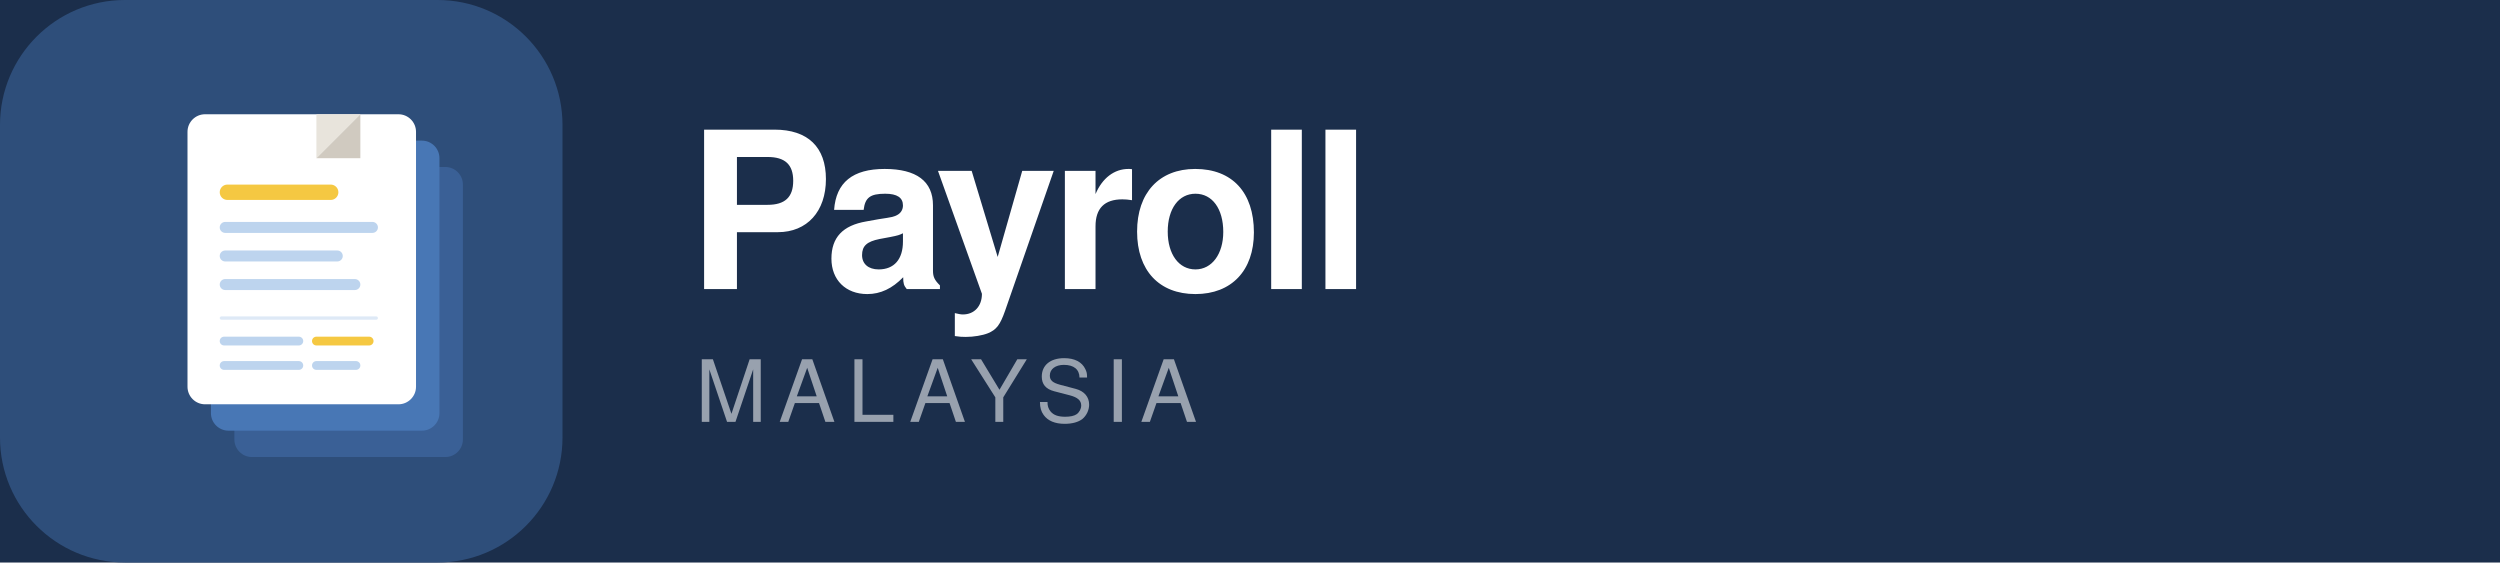
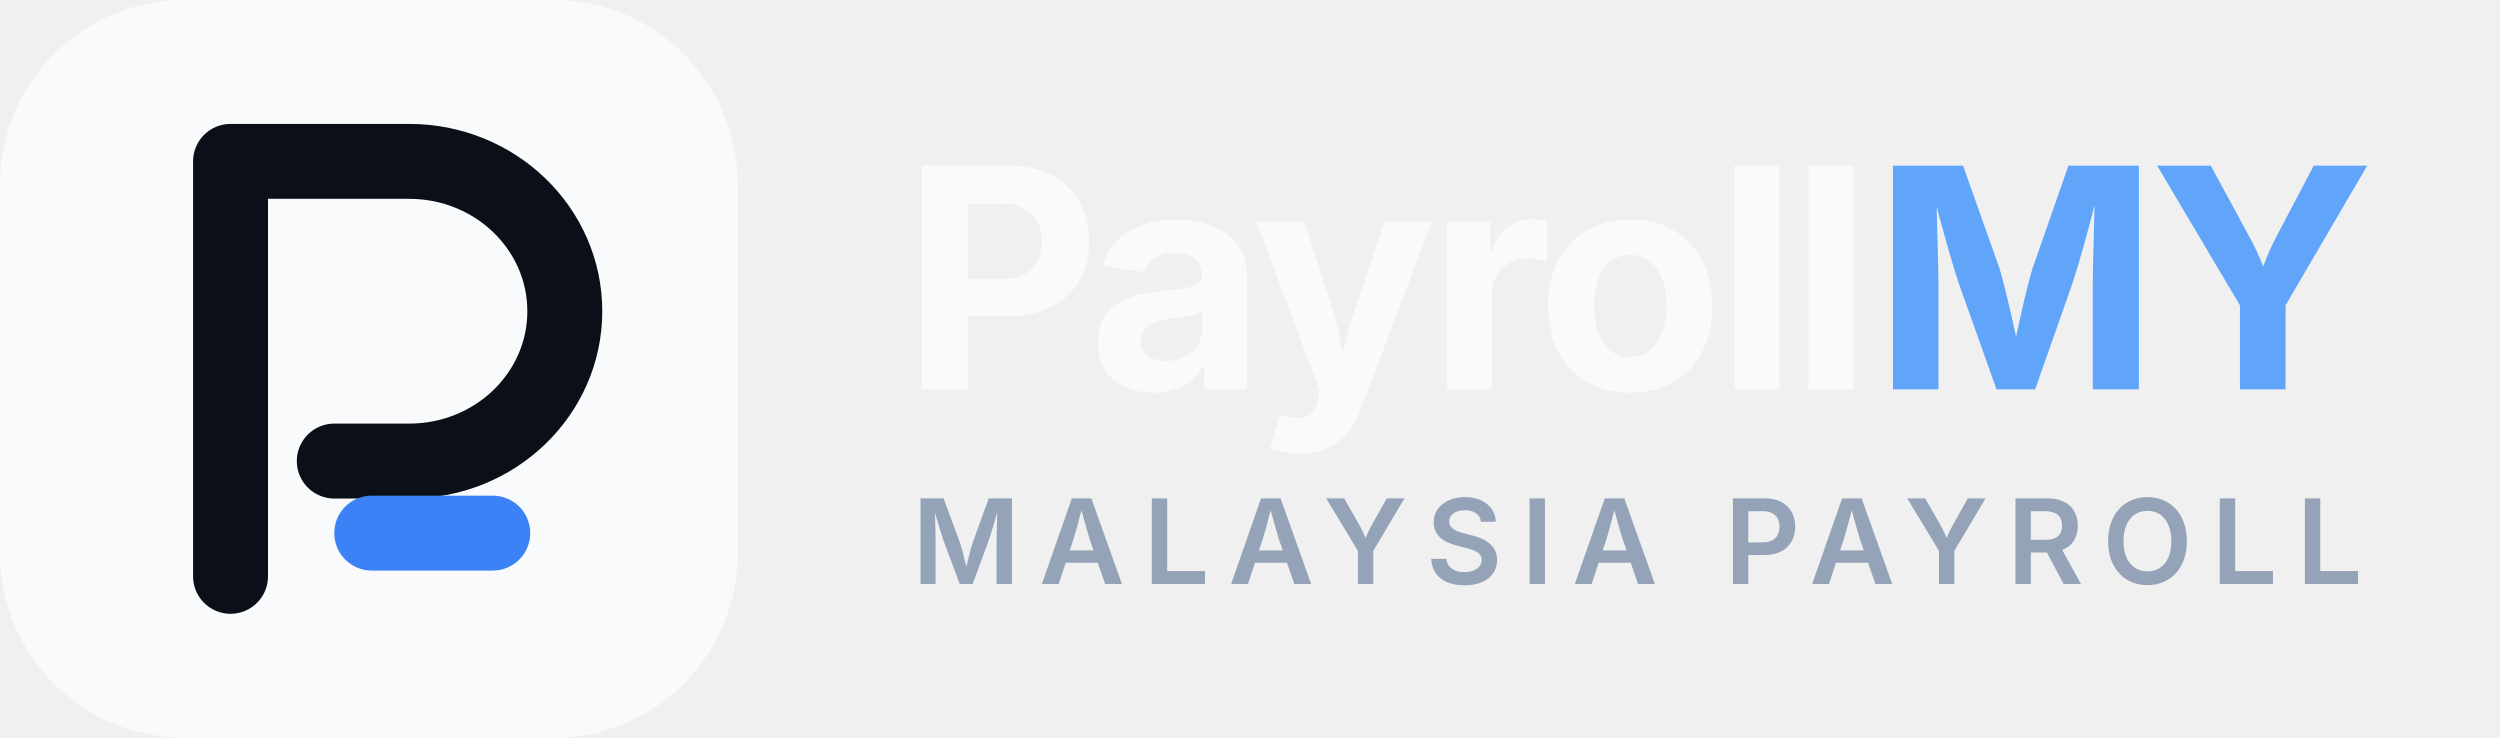
- <svg xmlns="http://www.w3.org/2000/svg" width="320" height="72" viewBox="0 0 320 72" fill="none">
-   <rect width="320" height="72" fill="#1B2E4B" />
-   <rect width="72" height="72" rx="16" fill="#2E4E7A" />
-   <rect x="30" y="21.375" width="29.25" height="37.125" rx="2.25" fill="#3A6096" />
-   <rect x="27" y="18" width="29.25" height="37.125" rx="2.25" fill="#4877B5" />
-   <rect x="24" y="14.625" width="29.25" height="37.125" rx="2.25" fill="white" />
-   <path d="M40.5 14.625 L46.125 14.625 L40.5 20.25 Z" fill="#E8E4DC" />
-   <path d="M40.5 20.25 L46.125 14.625 L46.125 20.25 Z" fill="#D0CAC0" />
-   <rect x="28.125" y="23.625" width="15.188" height="1.969" rx="0.984" fill="#F5C842" />
-   <rect x="28.125" y="28.406" width="20.25" height="1.406" rx="0.703" fill="#BDD4EE" />
-   <rect x="28.125" y="32.062" width="15.75" height="1.406" rx="0.703" fill="#BDD4EE" />
-   <rect x="28.125" y="35.719" width="18" height="1.406" rx="0.703" fill="#BDD4EE" />
-   <rect x="28.125" y="40.5" width="20.25" height="0.422" rx="0.211" fill="#BDD4EE" opacity="0.5" />
-   <rect x="28.125" y="43.094" width="10.688" height="1.125" rx="0.562" fill="#BDD4EE" />
-   <rect x="39.938" y="43.094" width="7.875" height="1.125" rx="0.562" fill="#F5C842" />
-   <rect x="28.125" y="46.219" width="10.688" height="1.125" rx="0.562" fill="#BDD4EE" />
-   <rect x="39.938" y="46.219" width="6.188" height="1.125" rx="0.562" fill="#BDD4EE" />
-   <text x="88" y="37" font-family="'DM Sans', 'Helvetica Neue', Helvetica, Arial, sans-serif" font-weight="700" font-size="28" fill="white" letter-spacing="-0.84">Payroll</text>
-   <text x="89" y="54" font-family="'DM Sans', 'Helvetica Neue', Helvetica, Arial, sans-serif" font-weight="500" font-size="11" fill="white" letter-spacing="1.54" opacity="0.55">MALAYSIA</text>
+ <svg xmlns="http://www.w3.org/2000/svg" width="244" height="72" viewBox="0 0 244 72" fill="none">
+   <g transform="scale(1.125)">
+     <rect width="64" height="64" rx="16" fill="#F8FAFC" />
+     <path d="M20 50V14h15.5c7.456 0 13.5 5.82 13.5 13s-6.044 13-13.5 13H29" stroke="#0B0F17" stroke-width="6.5" stroke-linecap="round" stroke-linejoin="round" />
+     <rect x="29" y="43" width="17" height="6.5" rx="3.25" fill="#3B82F6" />
+   </g>
+   <text x="88" y="38" font-family="Plus Jakarta Sans, Inter, system-ui, -apple-system, BlinkMacSystemFont, 'Segoe UI', sans-serif" font-size="30" font-weight="700" letter-spacing="-0.9" fill="#F8FAFC">Payroll<tspan fill="#60A5FA">MY</tspan>
+   </text>
+   <text x="89" y="57" font-family="Plus Jakarta Sans, Inter, system-ui, -apple-system, BlinkMacSystemFont, 'Segoe UI', sans-serif" font-size="11.5" font-weight="600" letter-spacing="1.8" fill="#94A3B8">MALAYSIA PAYROLL</text>
</svg>
